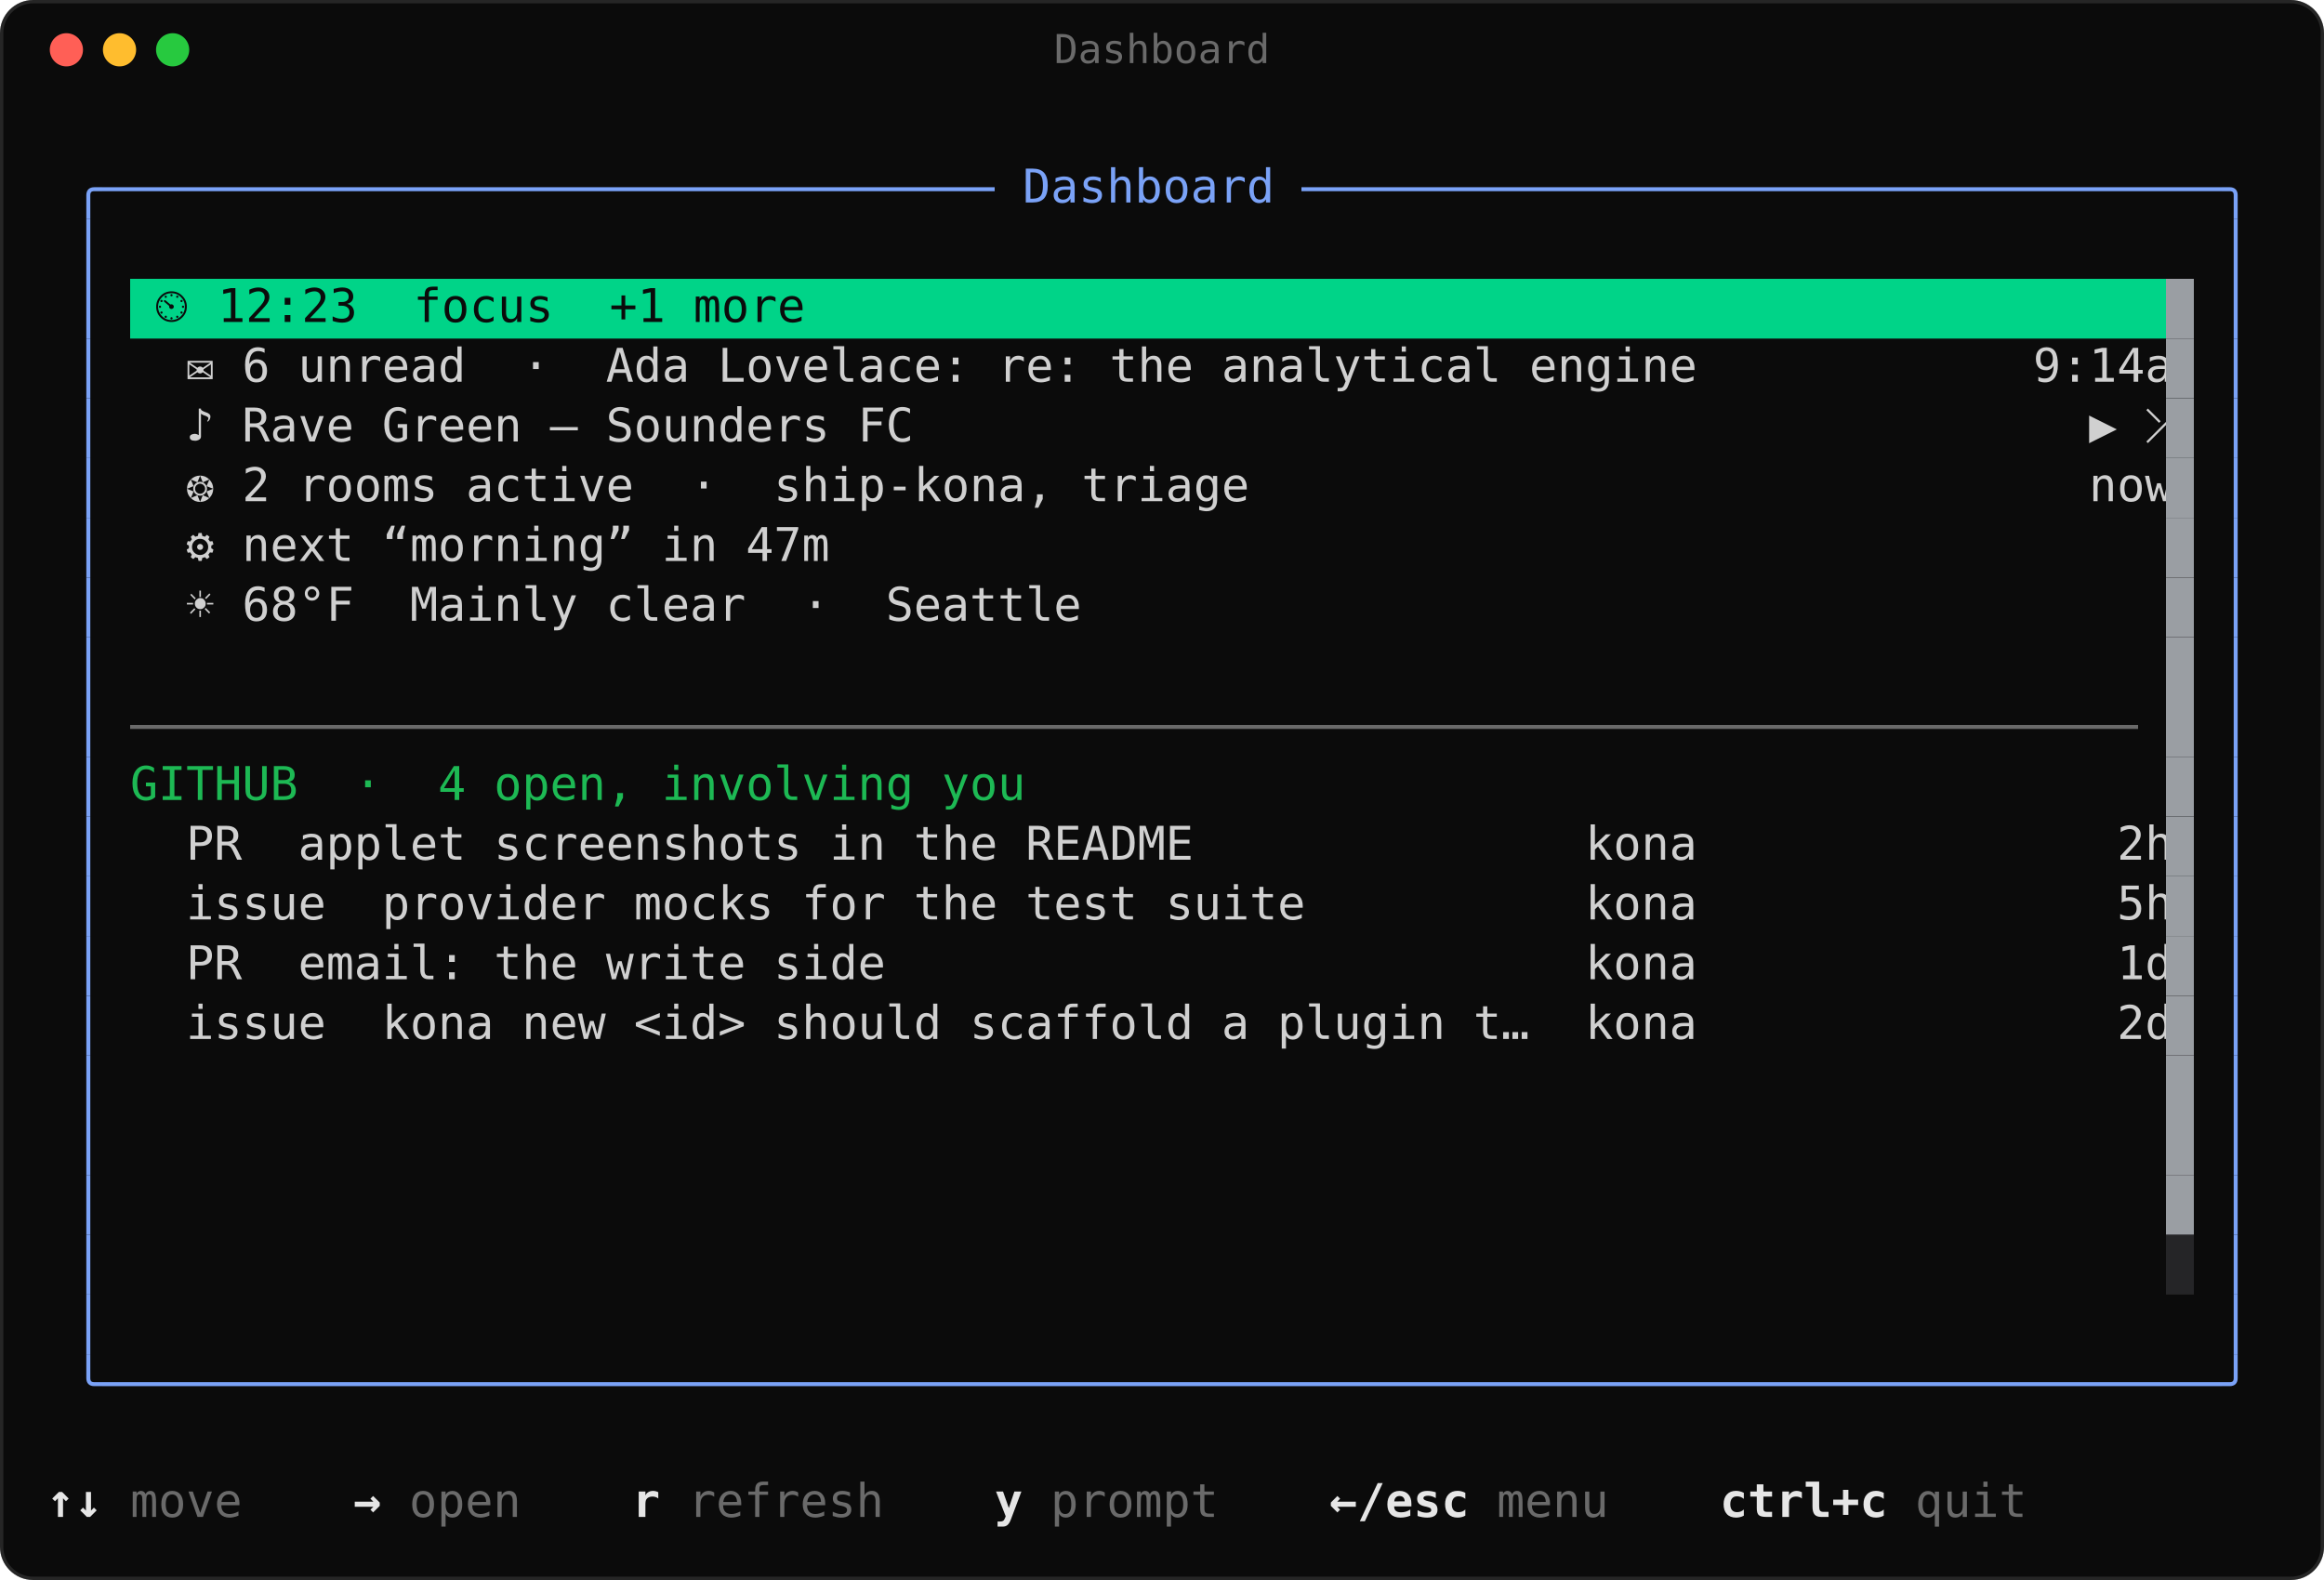
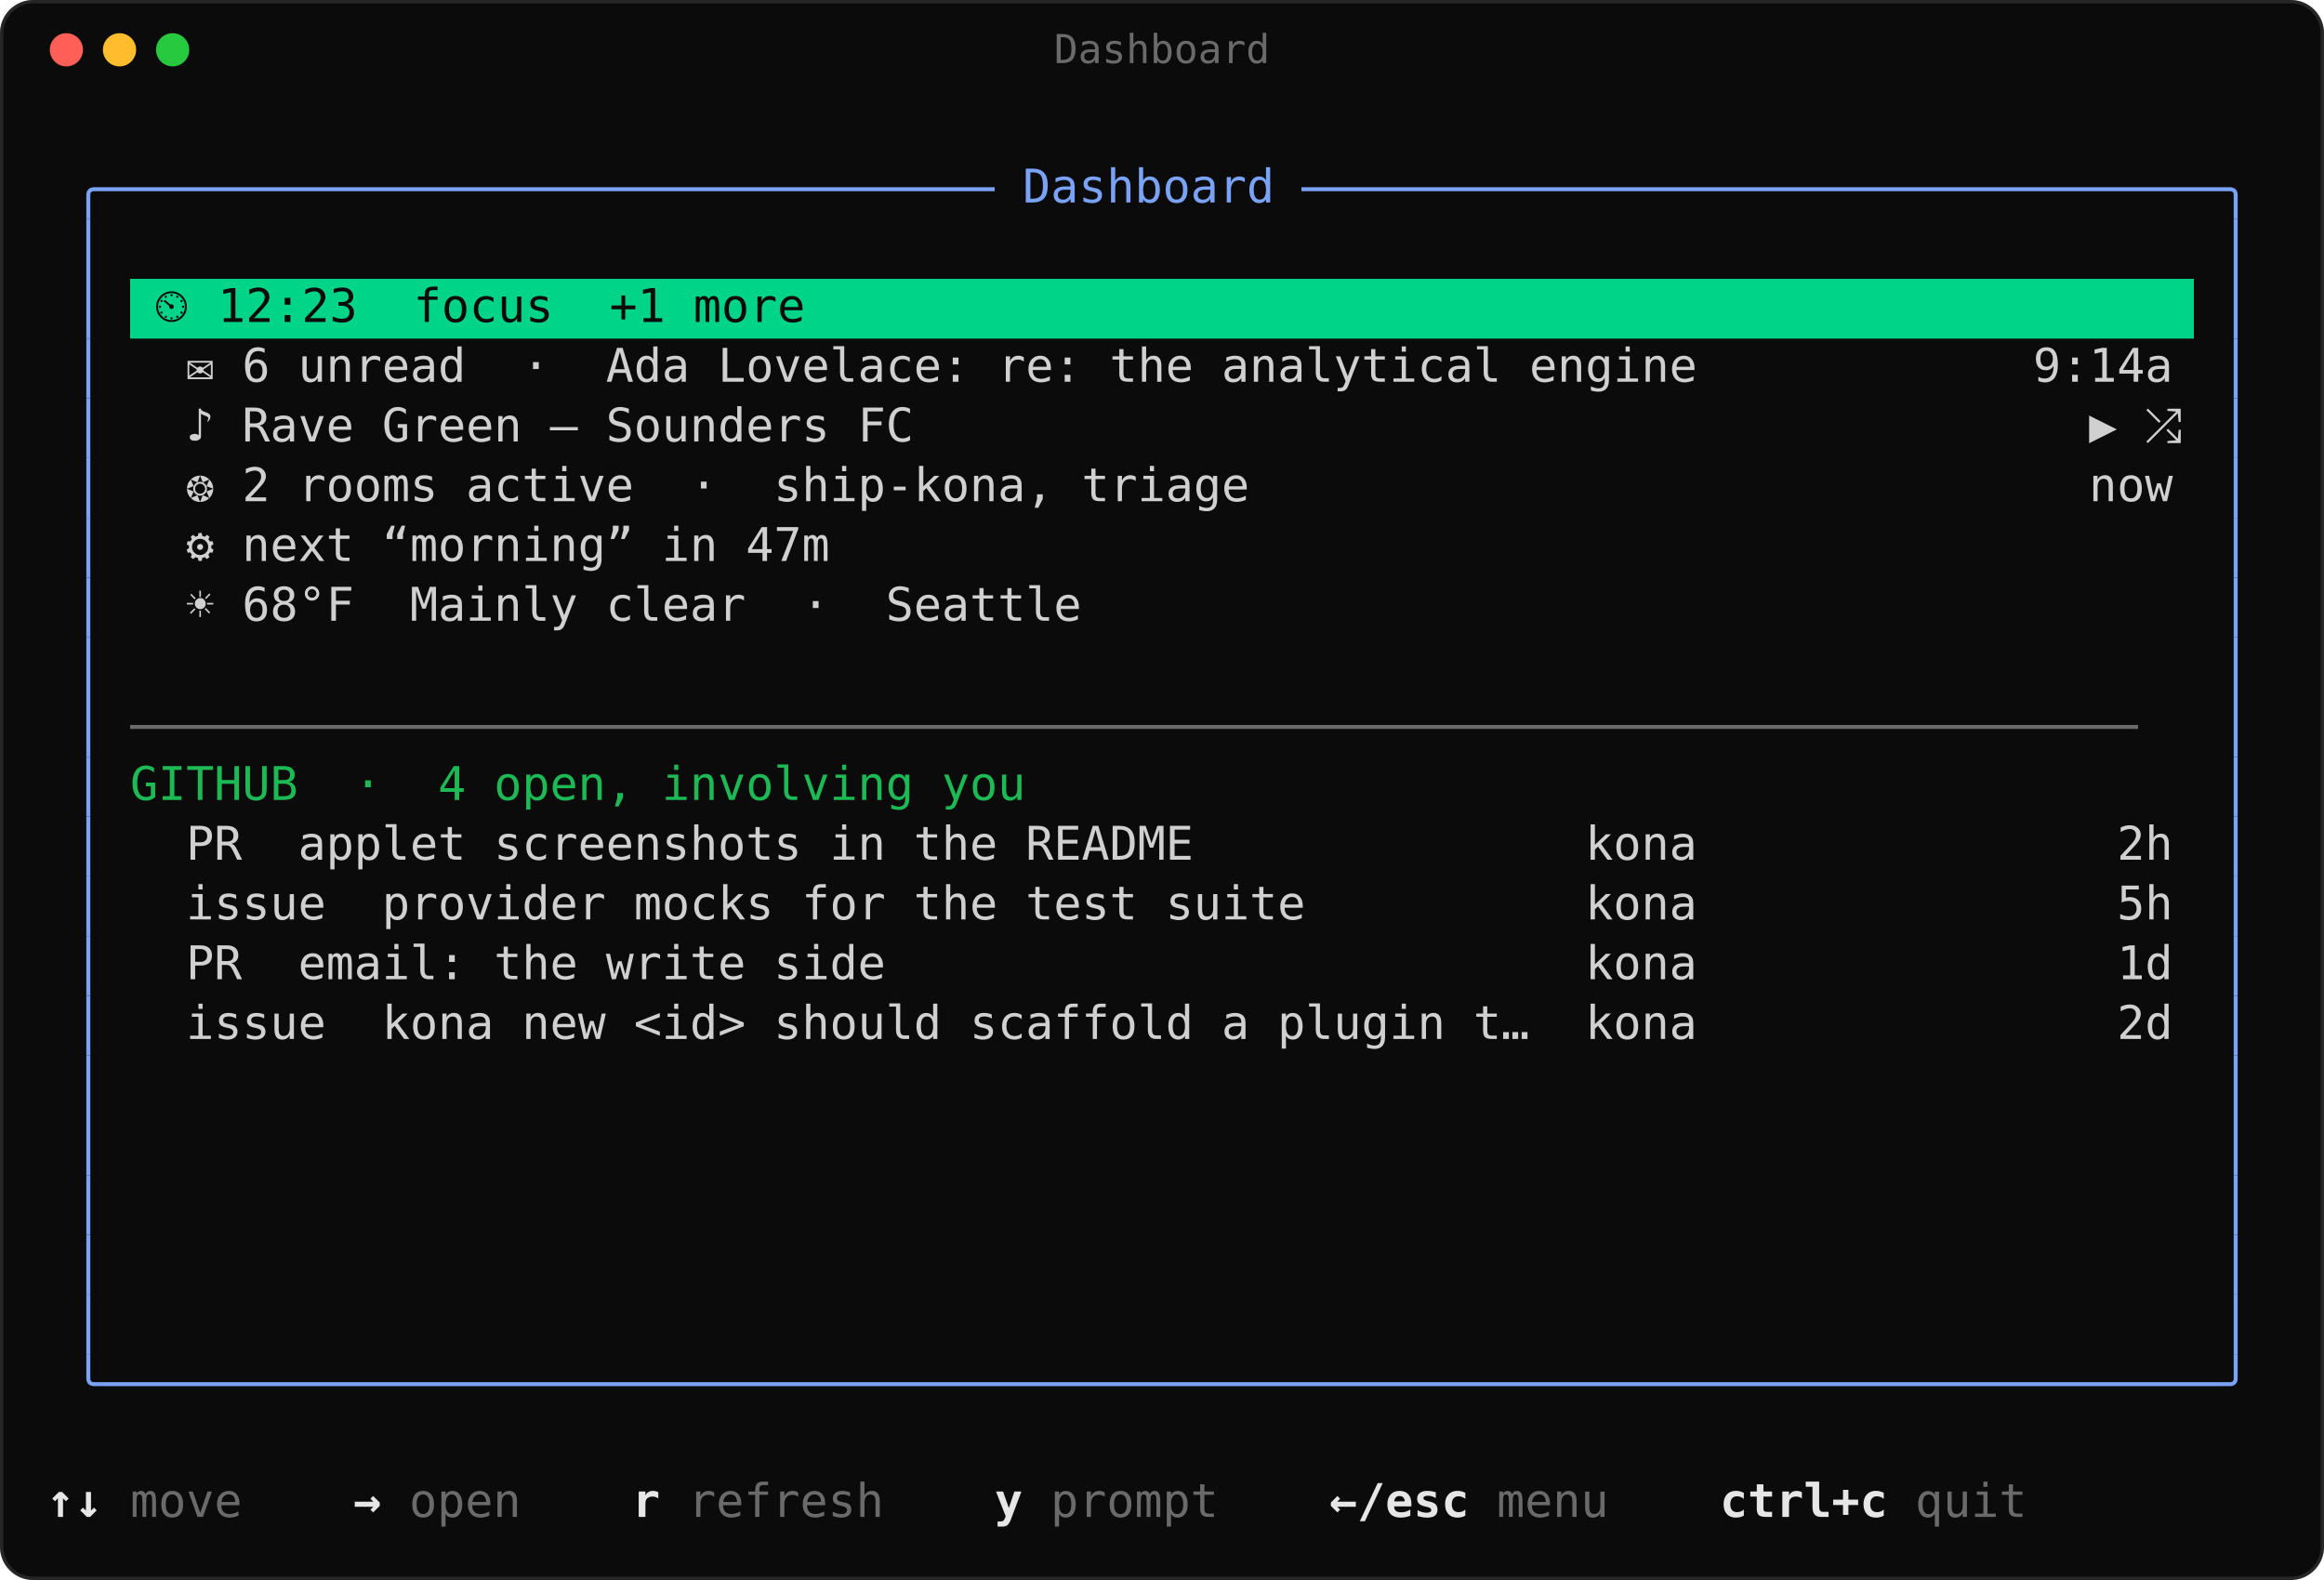
<svg xmlns="http://www.w3.org/2000/svg" width="700" height="476" viewBox="0 0 700 476" font-family="ui-monospace,'SF Mono',SFMono-Regular,Menlo,Consolas,'DejaVu Sans Mono','Liberation Mono',monospace" font-size="14">
  <rect width="700" height="476" rx="10" fill="#0b0b0b" />
  <rect x="0.5" y="0.5" width="699" height="475" rx="9.5" fill="none" stroke="#5a5a5a" stroke-opacity="0.35" />
  <circle cx="20" cy="15" r="5" fill="#ff5f56" />
  <circle cx="36" cy="15" r="5" fill="#ffbd2e" />
  <circle cx="52" cy="15" r="5" fill="#27c93f" />
  <text x="350" y="19" fill="#6a6a6a" font-size="12" text-anchor="middle">Dashboard</text>
  <path d="M30.8 57H28.4M26.6 66V58.8M28.4 57Q26.6 57 26.6 58.8" stroke="#7aa2f7" stroke-width="1.2" fill="none" />
  <path d="M30.8 57H299.6" stroke="#7aa2f7" stroke-width="1.2" fill="none" />
  <text x="299.6" y="61" fill="#7aa2f7" textLength="92.4" lengthAdjust="spacingAndGlyphs" xml:space="preserve"> Dashboard </text>
  <path d="M392 57H669.2" stroke="#7aa2f7" stroke-width="1.2" fill="none" />
  <path d="M669.2 57H671.6M673.4 66V58.8M671.6 57Q673.4 57 673.4 58.8" stroke="#7aa2f7" stroke-width="1.2" fill="none" />
  <path d="M26.6 66V84" stroke="#7aa2f7" stroke-width="1.2" fill="none" />
  <path d="M673.4 66V84" stroke="#7aa2f7" stroke-width="1.2" fill="none" />
  <path d="M26.6 84V102" stroke="#7aa2f7" stroke-width="1.2" fill="none" />
  <rect x="39.2" y="84" width="613.2" height="18" fill="#00d488" />
  <text x="39.2" y="97" fill="#0b0b0b" textLength="613.2" lengthAdjust="spacingAndGlyphs" xml:space="preserve">  ⏲ 12:23  focus  +1 more                                                </text>
-   <rect x="652.4" y="84" width="8.4" height="18" fill="#252527" />
-   <rect x="652.4" y="84" width="8.4" height="18" fill="#9a9ea3" />
+   <rect x="652.4" y="84" width="8.4" height="18" fill="#00d488" />
  <path d="M673.4 84V102" stroke="#7aa2f7" stroke-width="1.2" fill="none" />
  <path d="M26.6 102V120" stroke="#7aa2f7" stroke-width="1.2" fill="none" />
  <text x="39.2" y="115" fill="#d0d0d0" textLength="613.2" lengthAdjust="spacingAndGlyphs" xml:space="preserve">  ✉ 6 unread  ·  Ada Lovelace: re: the analytical engine            9:14a</text>
-   <rect x="652.4" y="102" width="8.4" height="18" fill="#252527" />
-   <rect x="652.4" y="102" width="8.4" height="18" fill="#9a9ea3" />
  <path d="M673.4 102V120" stroke="#7aa2f7" stroke-width="1.2" fill="none" />
  <path d="M26.6 120V138" stroke="#7aa2f7" stroke-width="1.2" fill="none" />
  <text x="39.2" y="133" fill="#d0d0d0" textLength="613.2" lengthAdjust="spacingAndGlyphs" xml:space="preserve">  ♪ Rave Green — Sounders FC                                          ▶ ⤮</text>
-   <rect x="652.4" y="120" width="8.4" height="18" fill="#252527" />
-   <rect x="652.4" y="120" width="8.4" height="18" fill="#9a9ea3" />
  <path d="M673.4 120V138" stroke="#7aa2f7" stroke-width="1.2" fill="none" />
  <path d="M26.6 138V156" stroke="#7aa2f7" stroke-width="1.2" fill="none" />
  <text x="39.2" y="151" fill="#d0d0d0" textLength="613.2" lengthAdjust="spacingAndGlyphs" xml:space="preserve">  ❂ 2 rooms active  ·  ship-kona, triage                              now</text>
-   <rect x="652.4" y="138" width="8.4" height="18" fill="#252527" />
-   <rect x="652.4" y="138" width="8.4" height="18" fill="#9a9ea3" />
  <path d="M673.4 138V156" stroke="#7aa2f7" stroke-width="1.2" fill="none" />
  <path d="M26.6 156V174" stroke="#7aa2f7" stroke-width="1.2" fill="none" />
  <text x="39.2" y="169" fill="#d0d0d0" textLength="613.2" lengthAdjust="spacingAndGlyphs" xml:space="preserve">  ⚙ next “morning” in 47m                                                </text>
-   <rect x="652.4" y="156" width="8.4" height="18" fill="#252527" />
-   <rect x="652.4" y="156" width="8.4" height="18" fill="#9a9ea3" />
  <path d="M673.4 156V174" stroke="#7aa2f7" stroke-width="1.2" fill="none" />
  <path d="M26.6 174V192" stroke="#7aa2f7" stroke-width="1.2" fill="none" />
  <text x="39.2" y="187" fill="#d0d0d0" textLength="613.2" lengthAdjust="spacingAndGlyphs" xml:space="preserve">  ☀ 68°F  Mainly clear  ·  Seattle                                       </text>
-   <rect x="652.4" y="174" width="8.4" height="18" fill="#252527" />
-   <rect x="652.4" y="174" width="8.4" height="18" fill="#9a9ea3" />
  <path d="M673.4 174V192" stroke="#7aa2f7" stroke-width="1.2" fill="none" />
  <path d="M26.6 192V210" stroke="#7aa2f7" stroke-width="1.2" fill="none" />
-   <rect x="652.4" y="192" width="8.4" height="18" fill="#252527" />
-   <rect x="652.4" y="192" width="8.4" height="18" fill="#9a9ea3" />
  <path d="M673.4 192V210" stroke="#7aa2f7" stroke-width="1.2" fill="none" />
  <path d="M26.6 210V228" stroke="#7aa2f7" stroke-width="1.2" fill="none" />
  <path d="M39.2 219H644" stroke="#6a6a6a" stroke-width="1.2" fill="none" />
-   <rect x="652.4" y="210" width="8.4" height="18" fill="#252527" />
-   <rect x="652.4" y="210" width="8.4" height="18" fill="#9a9ea3" />
  <path d="M673.4 210V228" stroke="#7aa2f7" stroke-width="1.2" fill="none" />
  <path d="M26.6 228V246" stroke="#7aa2f7" stroke-width="1.2" fill="none" />
  <text x="39.2" y="241" fill="#1db954" textLength="268.8" lengthAdjust="spacingAndGlyphs" xml:space="preserve">GITHUB  ·  4 open, involving you</text>
-   <rect x="652.4" y="228" width="8.4" height="18" fill="#252527" />
-   <rect x="652.4" y="228" width="8.4" height="18" fill="#9a9ea3" />
  <path d="M673.4 228V246" stroke="#7aa2f7" stroke-width="1.2" fill="none" />
  <path d="M26.6 246V264" stroke="#7aa2f7" stroke-width="1.2" fill="none" />
  <text x="39.2" y="259" fill="#d0d0d0" textLength="613.2" lengthAdjust="spacingAndGlyphs" xml:space="preserve">  PR  applet screenshots in the README              kona               2h</text>
-   <rect x="652.4" y="246" width="8.4" height="18" fill="#252527" />
-   <rect x="652.4" y="246" width="8.4" height="18" fill="#9a9ea3" />
  <path d="M673.4 246V264" stroke="#7aa2f7" stroke-width="1.2" fill="none" />
  <path d="M26.6 264V282" stroke="#7aa2f7" stroke-width="1.2" fill="none" />
  <text x="39.2" y="277" fill="#d0d0d0" textLength="613.2" lengthAdjust="spacingAndGlyphs" xml:space="preserve">  issue  provider mocks for the test suite          kona               5h</text>
-   <rect x="652.4" y="264" width="8.4" height="18" fill="#252527" />
-   <rect x="652.4" y="264" width="8.4" height="18" fill="#9a9ea3" />
  <path d="M673.4 264V282" stroke="#7aa2f7" stroke-width="1.2" fill="none" />
  <path d="M26.6 282V300" stroke="#7aa2f7" stroke-width="1.2" fill="none" />
  <text x="39.2" y="295" fill="#d0d0d0" textLength="613.2" lengthAdjust="spacingAndGlyphs" xml:space="preserve">  PR  email: the write side                         kona               1d</text>
-   <rect x="652.4" y="282" width="8.4" height="18" fill="#252527" />
-   <rect x="652.4" y="282" width="8.4" height="18" fill="#9a9ea3" />
  <path d="M673.4 282V300" stroke="#7aa2f7" stroke-width="1.2" fill="none" />
  <path d="M26.6 300V318" stroke="#7aa2f7" stroke-width="1.2" fill="none" />
  <text x="39.2" y="313" fill="#d0d0d0" textLength="613.2" lengthAdjust="spacingAndGlyphs" xml:space="preserve">  issue  kona new &lt;id&gt; should scaffold a plugin t…  kona               2d</text>
-   <rect x="652.4" y="300" width="8.4" height="18" fill="#252527" />
-   <rect x="652.4" y="300" width="8.4" height="18" fill="#9a9ea3" />
  <path d="M673.4 300V318" stroke="#7aa2f7" stroke-width="1.2" fill="none" />
  <path d="M26.6 318V336" stroke="#7aa2f7" stroke-width="1.2" fill="none" />
-   <rect x="652.4" y="318" width="8.4" height="18" fill="#252527" />
-   <rect x="652.4" y="318" width="8.4" height="18" fill="#9a9ea3" />
  <path d="M673.4 318V336" stroke="#7aa2f7" stroke-width="1.2" fill="none" />
  <path d="M26.6 336V354" stroke="#7aa2f7" stroke-width="1.2" fill="none" />
-   <rect x="652.4" y="336" width="8.4" height="18" fill="#252527" />
-   <rect x="652.4" y="336" width="8.4" height="18" fill="#9a9ea3" />
  <path d="M673.4 336V354" stroke="#7aa2f7" stroke-width="1.2" fill="none" />
  <path d="M26.6 354V372" stroke="#7aa2f7" stroke-width="1.2" fill="none" />
-   <rect x="652.4" y="354" width="8.4" height="18" fill="#252527" />
-   <rect x="652.4" y="354" width="8.4" height="18" fill="#9a9ea3" />
  <path d="M673.4 354V372" stroke="#7aa2f7" stroke-width="1.2" fill="none" />
  <path d="M26.6 372V390" stroke="#7aa2f7" stroke-width="1.2" fill="none" />
-   <rect x="652.4" y="372" width="8.4" height="18" fill="#252527" />
  <path d="M673.4 372V390" stroke="#7aa2f7" stroke-width="1.2" fill="none" />
  <path d="M26.6 390V408" stroke="#7aa2f7" stroke-width="1.2" fill="none" />
  <path d="M673.4 390V408" stroke="#7aa2f7" stroke-width="1.2" fill="none" />
  <path d="M30.8 417H28.4M26.6 408V415.2M28.4 417Q26.6 417 26.6 415.2" stroke="#7aa2f7" stroke-width="1.2" fill="none" />
  <path d="M30.8 417H669.2" stroke="#7aa2f7" stroke-width="1.2" fill="none" />
  <path d="M669.2 417H671.6M673.4 408V415.2M671.6 417Q673.4 417 673.4 415.2" stroke="#7aa2f7" stroke-width="1.2" fill="none" />
  <text x="14" y="457" fill="#e6e6e6" textLength="16.8" lengthAdjust="spacingAndGlyphs" xml:space="preserve" font-weight="bold">↑↓</text>
  <text x="30.8" y="457" fill="#6a6a6a" textLength="75.6" lengthAdjust="spacingAndGlyphs" xml:space="preserve"> move    </text>
  <text x="106.4" y="457" fill="#e6e6e6" textLength="8.4" lengthAdjust="spacingAndGlyphs" xml:space="preserve" font-weight="bold">→</text>
  <text x="114.8" y="457" fill="#6a6a6a" textLength="75.6" lengthAdjust="spacingAndGlyphs" xml:space="preserve"> open    </text>
  <text x="190.4" y="457" fill="#e6e6e6" textLength="8.4" lengthAdjust="spacingAndGlyphs" xml:space="preserve" font-weight="bold">r</text>
  <text x="198.8" y="457" fill="#6a6a6a" textLength="100.8" lengthAdjust="spacingAndGlyphs" xml:space="preserve"> refresh    </text>
  <text x="299.6" y="457" fill="#e6e6e6" textLength="8.4" lengthAdjust="spacingAndGlyphs" xml:space="preserve" font-weight="bold">y</text>
  <text x="308" y="457" fill="#6a6a6a" textLength="92.4" lengthAdjust="spacingAndGlyphs" xml:space="preserve"> prompt    </text>
  <text x="400.4" y="457" fill="#e6e6e6" textLength="42" lengthAdjust="spacingAndGlyphs" xml:space="preserve" font-weight="bold">←/esc</text>
  <text x="442.4" y="457" fill="#6a6a6a" textLength="75.6" lengthAdjust="spacingAndGlyphs" xml:space="preserve"> menu    </text>
  <text x="518" y="457" fill="#e6e6e6" textLength="50.4" lengthAdjust="spacingAndGlyphs" xml:space="preserve" font-weight="bold">ctrl+c</text>
  <text x="568.4" y="457" fill="#6a6a6a" textLength="42" lengthAdjust="spacingAndGlyphs" xml:space="preserve"> quit</text>
</svg>
